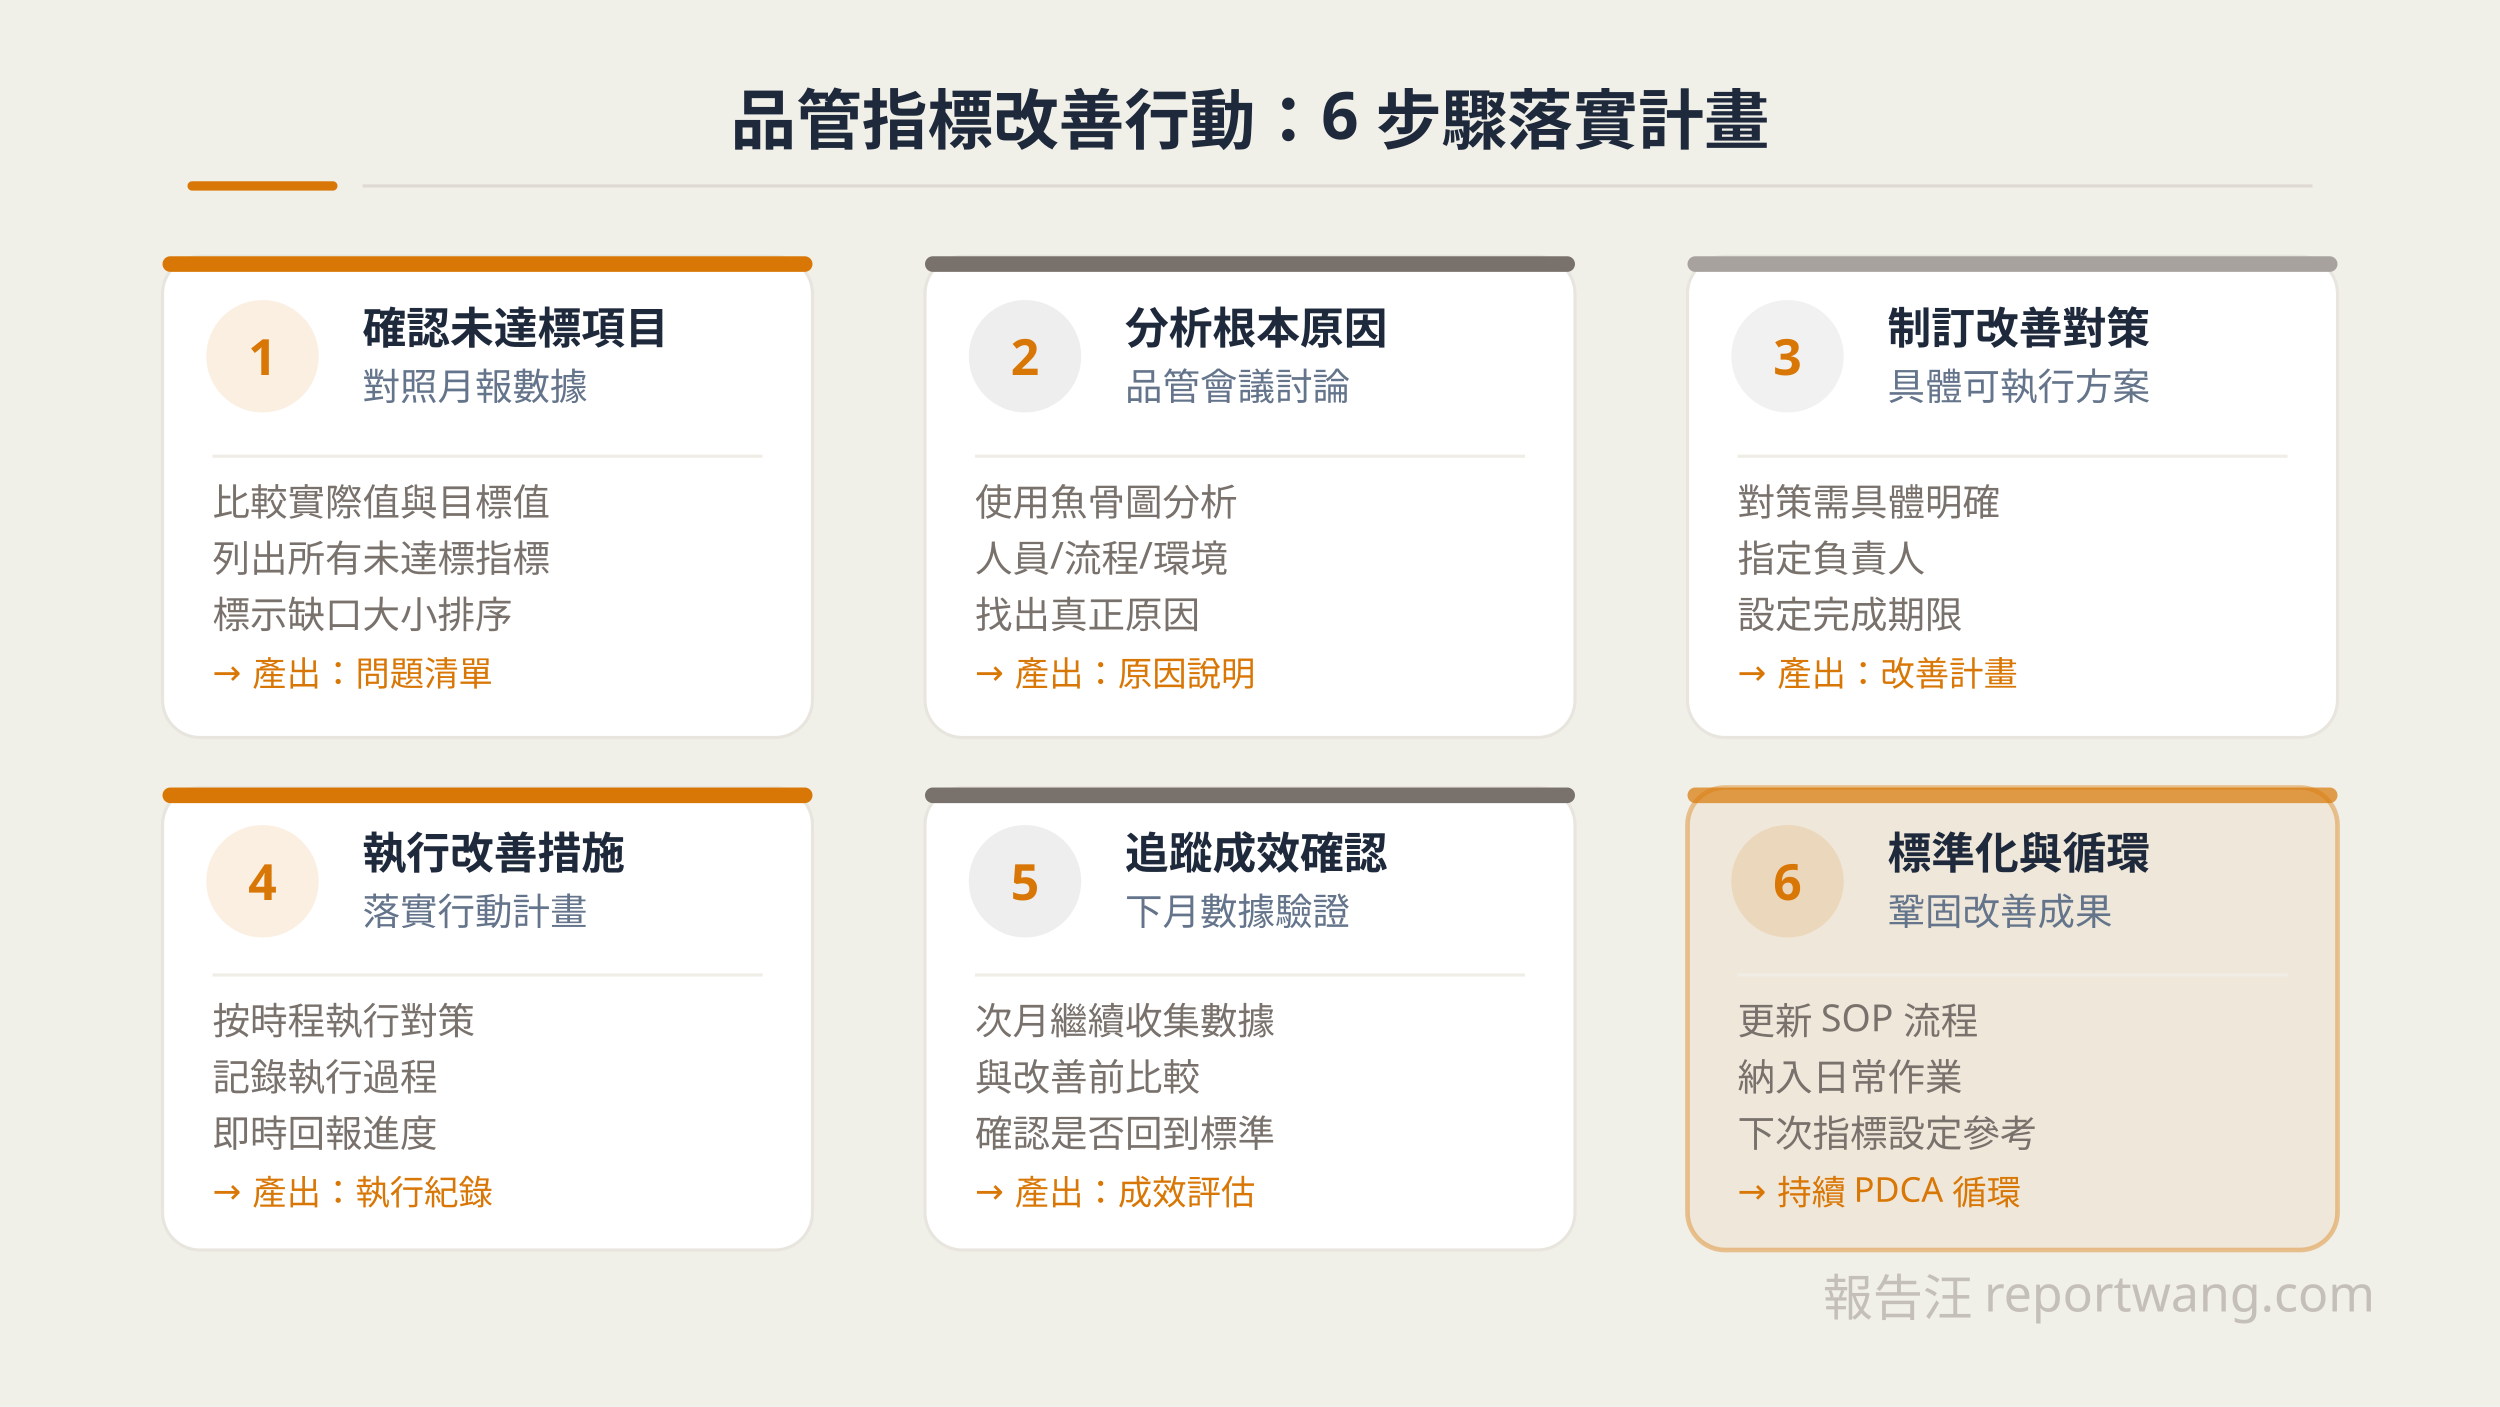
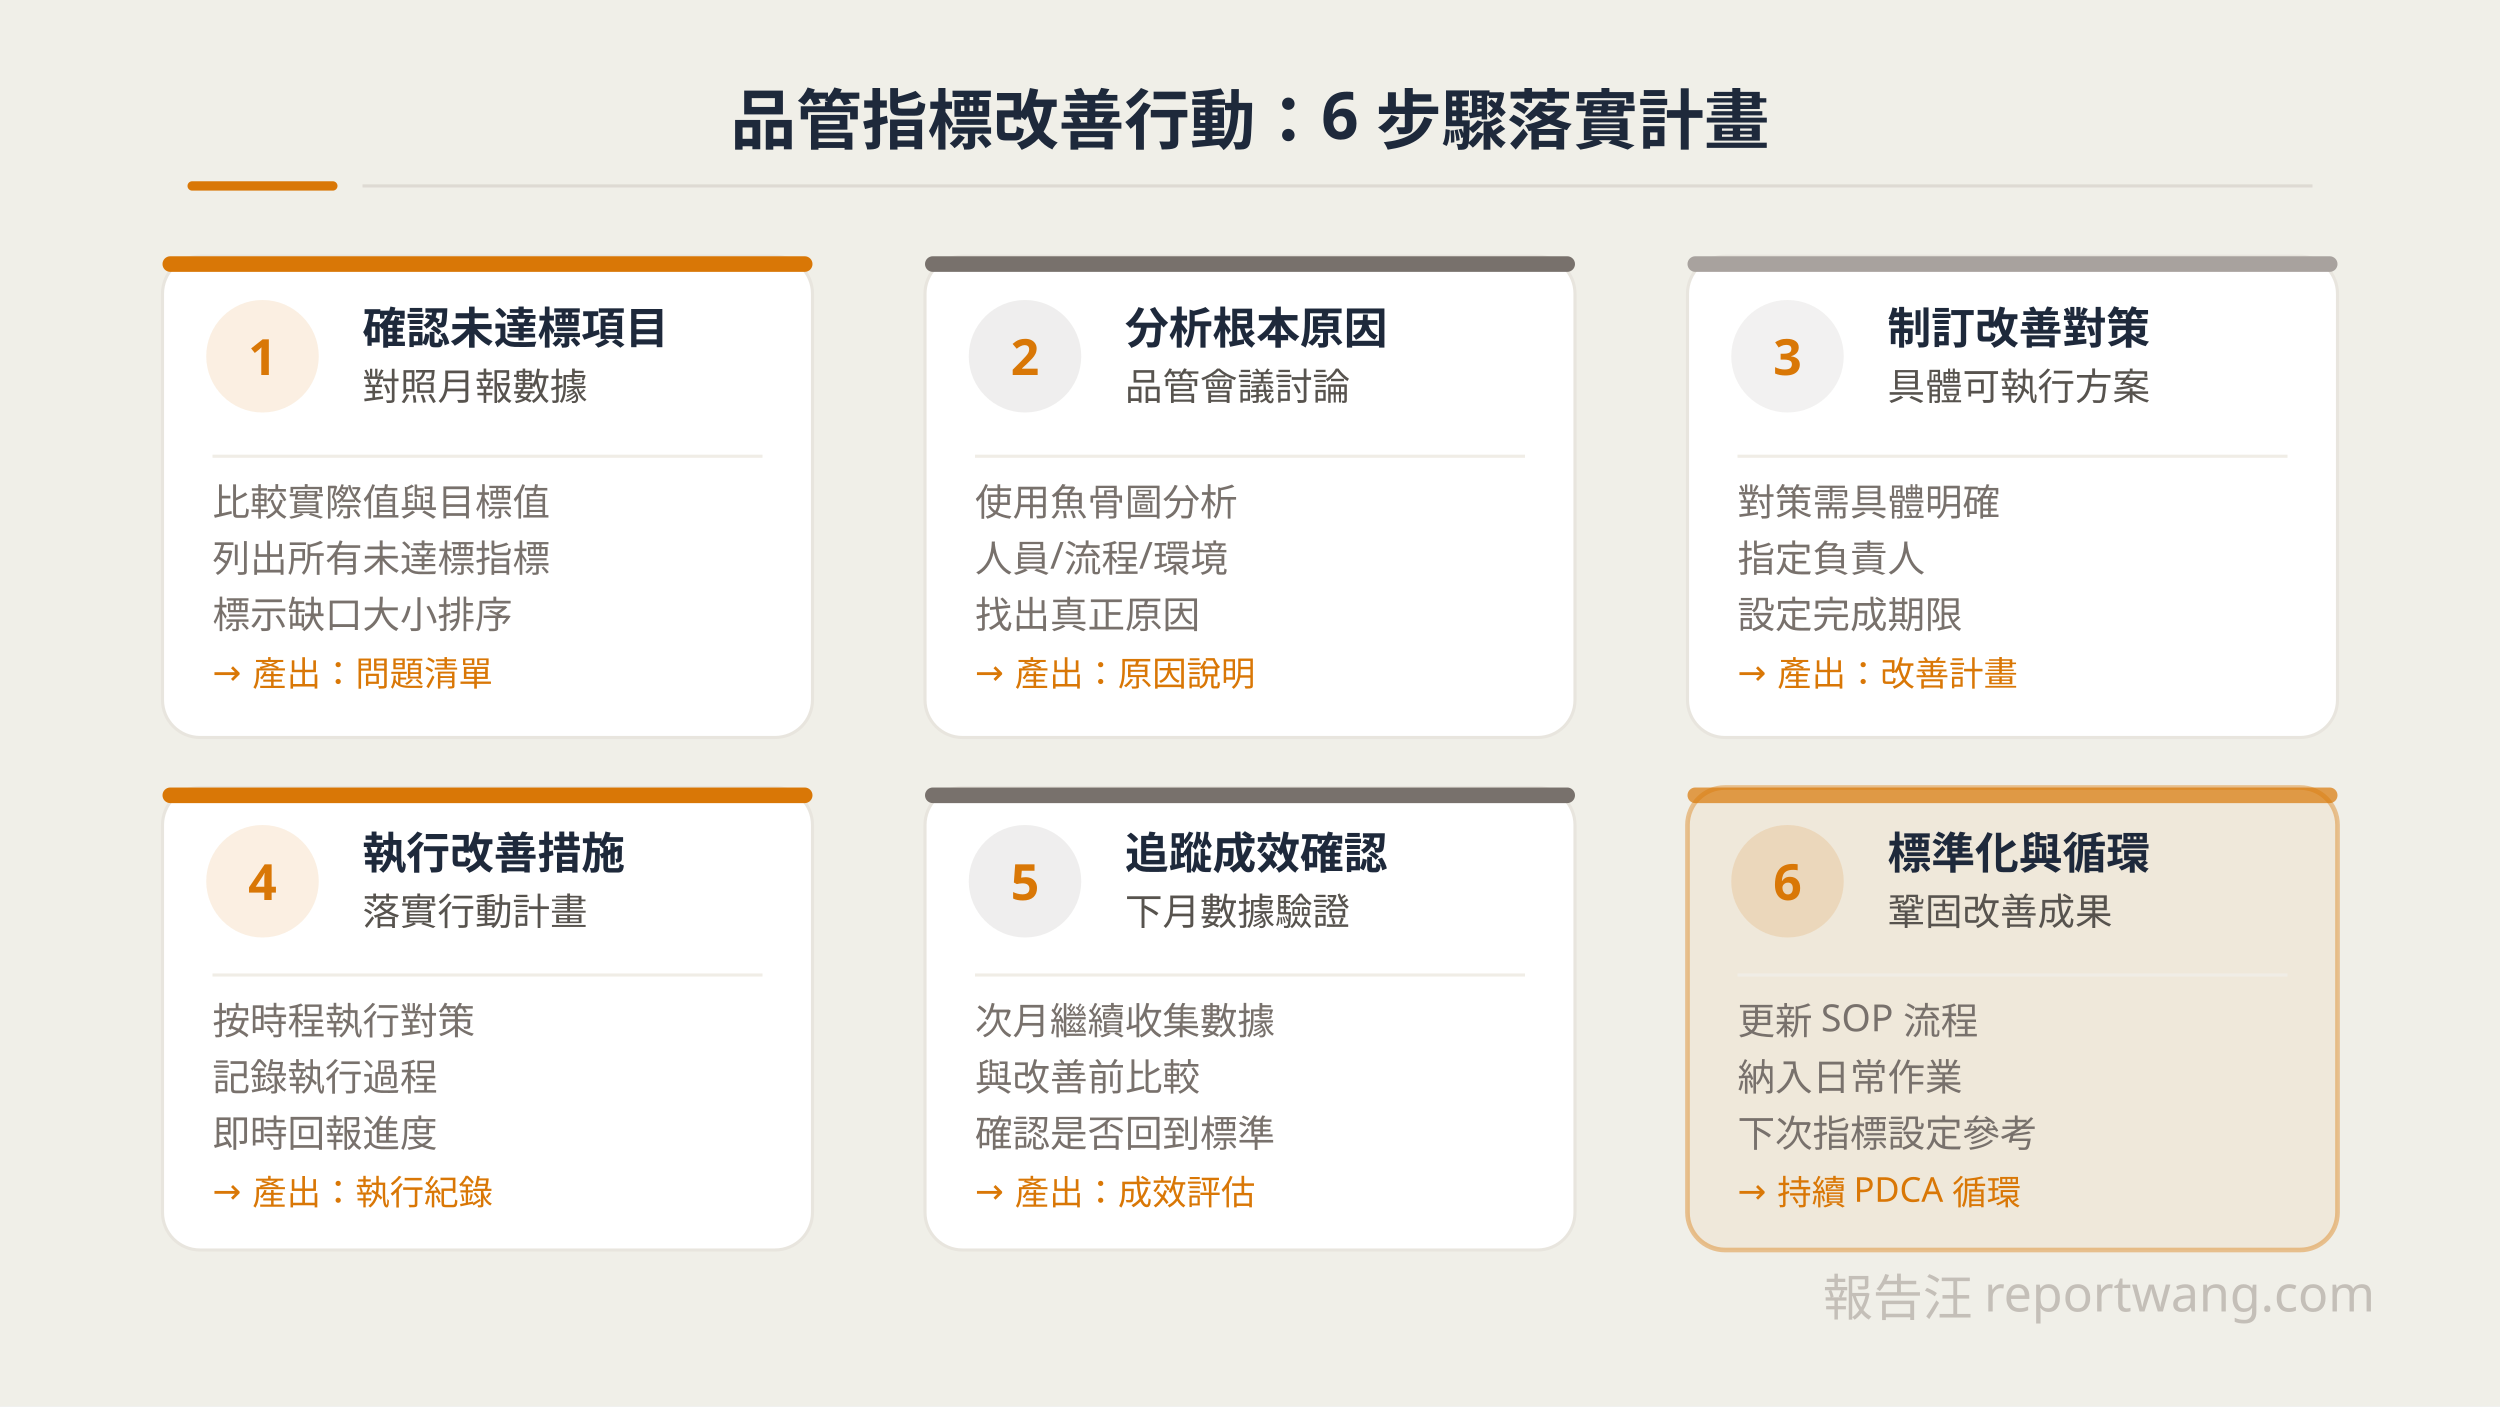
<svg xmlns="http://www.w3.org/2000/svg" width="800" height="450" viewBox="0 0 800 450" font-family="'Noto Sans TC', sans-serif">
  <rect width="800" height="450" fill="#f0efe8" />
  <text x="400" y="46" font-size="21" font-weight="700" fill="#1e293b" text-anchor="middle">品管指標改善行動：6 步驟落實計畫</text>
  <rect x="60" y="58" width="48" height="3" rx="1.5" fill="#d97706" />
  <line x1="116" y1="59.5" x2="740" y2="59.5" stroke="#dedad3" stroke-width="1" />
  <rect x="52" y="82" width="208" height="154" rx="12" fill="white" stroke="#e8e5de" stroke-width="1" />
  <rect x="52" y="82" width="208" height="5" rx="2.5" fill="#d97706" />
  <circle cx="84" cy="114" r="18" fill="#d97706" opacity="0.12" />
  <text x="84" y="120" font-size="16" font-weight="900" fill="#d97706" text-anchor="middle">1</text>
  <text x="116" y="110" font-size="14" fill="#1e293b" font-weight="700">確認未達標項目</text>
-   <text x="116" y="128" font-size="12" fill="#64748b">對照月報數據</text>
+   <text x="116" y="128" font-size="12" fill="#57534e">對照月報數據</text>
  <line x1="68" y1="146" x2="244" y2="146" stroke="#f0ede6" stroke-width="1" />
  <text x="68" y="165" font-size="12" fill="#78716c">比較實際值與目標值</text>
  <text x="68" y="183" font-size="12" fill="#78716c">列出所有未達標指標</text>
  <text x="68" y="201" font-size="12" fill="#78716c">標示缺口大小排序</text>
  <text x="68" y="219" font-size="11" fill="#d97706">→ 產出：問題清單</text>
  <rect x="296" y="82" width="208" height="154" rx="12" fill="white" stroke="#e8e5de" stroke-width="1" />
  <rect x="296" y="82" width="208" height="5" rx="2.5" fill="#78716c" />
  <circle cx="328" cy="114" r="18" fill="#78716c" opacity="0.12" />
  <text x="328" y="120" font-size="16" font-weight="900" fill="#d97706" text-anchor="middle">2</text>
  <text x="360" y="110" font-size="14" fill="#1e293b" font-weight="700">分析根本原因</text>
-   <text x="360" y="128" font-size="12" fill="#64748b">品管會議討論</text>
+   <text x="360" y="128" font-size="12" fill="#57534e">品管會議討論</text>
  <line x1="312" y1="146" x2="488" y2="146" stroke="#f0ede6" stroke-width="1" />
  <text x="312" y="165" font-size="12" fill="#78716c">使用魚骨圖分析</text>
  <text x="312" y="183" font-size="12" fill="#78716c">人員/流程/環境</text>
  <text x="312" y="201" font-size="12" fill="#78716c">找出真正原因</text>
  <text x="312" y="219" font-size="11" fill="#d97706">→ 產出：原因說明</text>
  <rect x="540" y="82" width="208" height="154" rx="12" fill="white" stroke="#e8e5de" stroke-width="1" />
  <rect x="540" y="82" width="208" height="5" rx="2.5" fill="#a8a29e" />
  <circle cx="572" cy="114" r="18" fill="#a8a29e" opacity="0.15" />
  <text x="572" y="120" font-size="16" font-weight="900" fill="#d97706" text-anchor="middle">3</text>
  <text x="604" y="110" font-size="14" fill="#1e293b" font-weight="700">制訂改善對策</text>
-   <text x="604" y="128" font-size="12" fill="#64748b">具體可執行方案</text>
+   <text x="604" y="128" font-size="12" fill="#57534e">具體可執行方案</text>
  <line x1="556" y1="146" x2="732" y2="146" stroke="#f0ede6" stroke-width="1" />
  <text x="556" y="165" font-size="12" fill="#78716c">對策需具體明確</text>
  <text x="556" y="183" font-size="12" fill="#78716c">指定負責人</text>
  <text x="556" y="201" font-size="12" fill="#78716c">設定完成期限</text>
  <text x="556" y="219" font-size="11" fill="#d97706">→ 產出：改善計畫</text>
  <rect x="52" y="252" width="208" height="148" rx="12" fill="white" stroke="#e8e5de" stroke-width="1" />
  <rect x="52" y="252" width="208" height="5" rx="2.5" fill="#d97706" />
  <circle cx="84" cy="282" r="18" fill="#d97706" opacity="0.12" />
  <text x="84" y="288" font-size="16" font-weight="900" fill="#d97706" text-anchor="middle">4</text>
  <text x="116" y="278" font-size="14" fill="#1e293b" font-weight="700">執行改善措施</text>
-   <text x="116" y="296" font-size="12" fill="#64748b">落實行動計畫</text>
+   <text x="116" y="296" font-size="12" fill="#57534e">落實行動計畫</text>
  <line x1="68" y1="312" x2="244" y2="312" stroke="#f0ede6" stroke-width="1" />
  <text x="68" y="331" font-size="12" fill="#78716c">按時程執行對策</text>
  <text x="68" y="349" font-size="12" fill="#78716c">記錄執行過程</text>
  <text x="68" y="367" font-size="12" fill="#78716c">即時回報進度</text>
  <text x="68" y="385" font-size="11" fill="#d97706">→ 產出：執行紀錄</text>
  <rect x="296" y="252" width="208" height="148" rx="12" fill="white" stroke="#e8e5de" stroke-width="1" />
  <rect x="296" y="252" width="208" height="5" rx="2.5" fill="#78716c" />
  <circle cx="328" cy="282" r="18" fill="#78716c" opacity="0.12" />
  <text x="328" y="288" font-size="16" font-weight="900" fill="#d97706" text-anchor="middle">5</text>
  <text x="360" y="278" font-size="14" fill="#1e293b" font-weight="700">追蹤成效確認</text>
-   <text x="360" y="296" font-size="12" fill="#64748b">下月數據驗證</text>
+   <text x="360" y="296" font-size="12" fill="#57534e">下月數據驗證</text>
  <line x1="312" y1="312" x2="488" y2="312" stroke="#f0ede6" stroke-width="1" />
  <text x="312" y="331" font-size="12" fill="#78716c">次月繼續收集數據</text>
  <text x="312" y="349" font-size="12" fill="#78716c">與改善前比較</text>
  <text x="312" y="367" font-size="12" fill="#78716c">確認是否回到標準</text>
  <text x="312" y="385" font-size="11" fill="#d97706">→ 產出：成效評估</text>
  <rect x="540" y="252" width="208" height="148" rx="12" fill="#d97706" opacity="0.06" />
  <rect x="540" y="252" width="208" height="148" rx="12" fill="none" stroke="#d97706" stroke-width="1.5" opacity="0.4" />
  <rect x="540" y="252" width="208" height="5" rx="2.5" fill="#d97706" opacity="0.7" />
  <circle cx="572" cy="282" r="18" fill="#d97706" opacity="0.15" />
  <text x="572" y="288" font-size="16" font-weight="900" fill="#d97706" text-anchor="middle">6</text>
  <text x="604" y="278" font-size="14" fill="#1e293b" font-weight="700">標準化與循環</text>
-   <text x="604" y="296" font-size="12" fill="#64748b">鞏固改善成果</text>
+   <text x="604" y="296" font-size="12" fill="#57534e">鞏固改善成果</text>
  <line x1="556" y1="312" x2="732" y2="312" stroke="#f0ede6" stroke-width="1" />
  <text x="556" y="331" font-size="12" fill="#78716c">更新 SOP 流程</text>
  <text x="556" y="349" font-size="12" fill="#78716c">納入日常作業</text>
  <text x="556" y="367" font-size="12" fill="#78716c">下次指標設定參考</text>
  <text x="556" y="385" font-size="11" fill="#d97706">→ 持續 PDCA 循環</text>
  <text x="760" y="421" font-size="16" fill="#c4bfb8" text-anchor="end" font-weight="400" font-family="'Noto Sans TC', sans-serif">報告汪 reportwang.com</text>
</svg>
